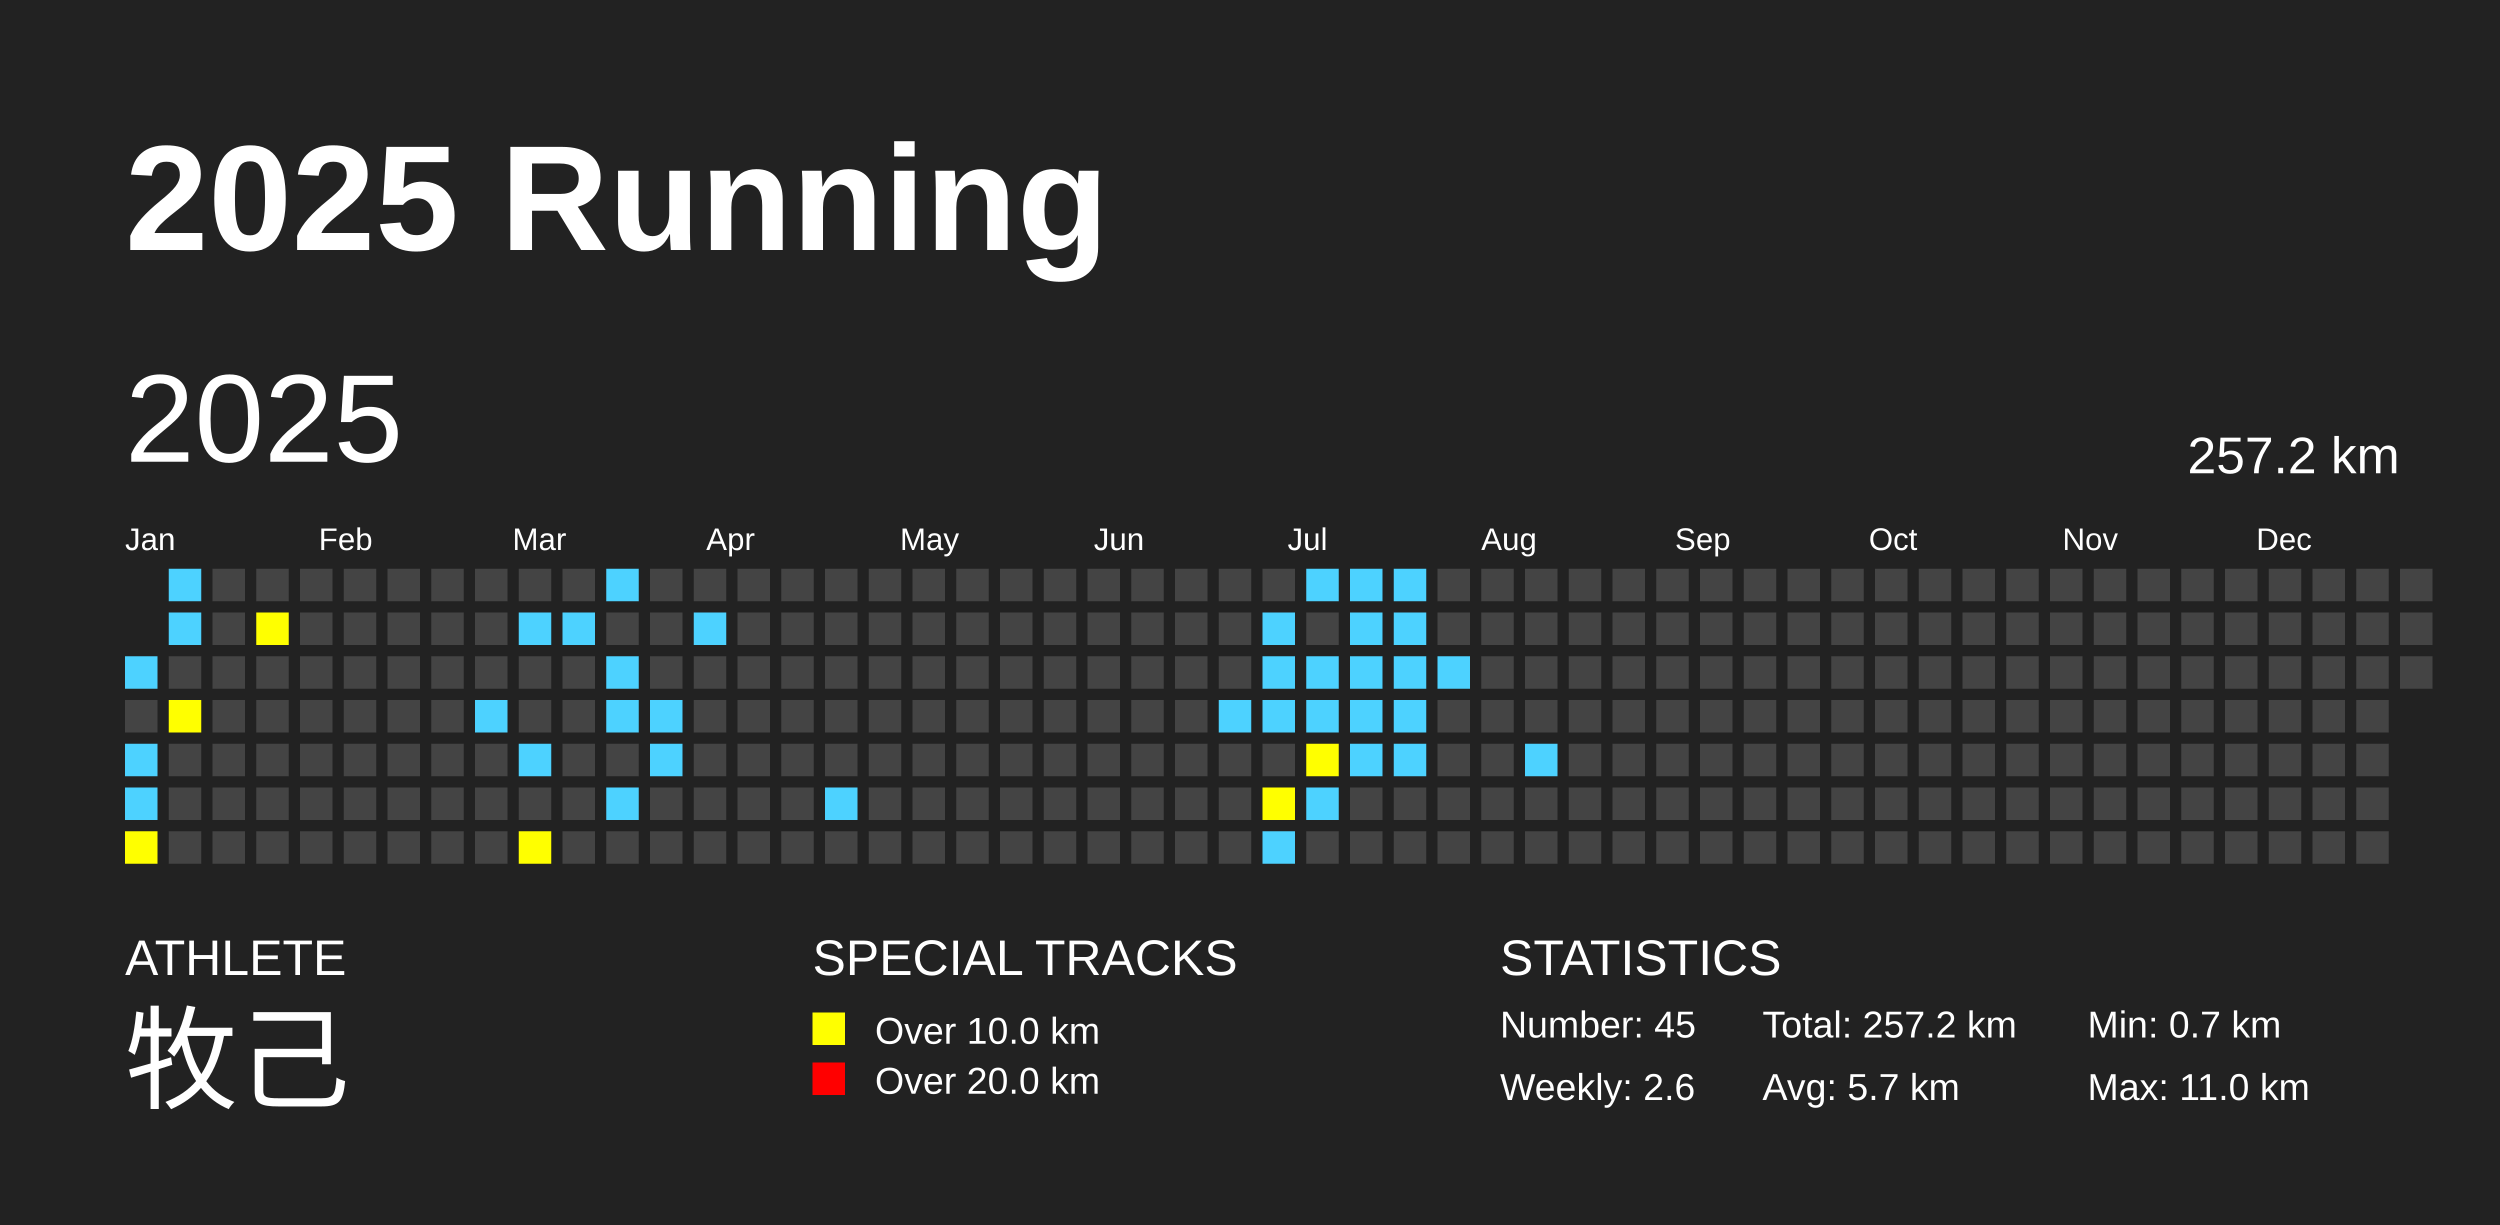
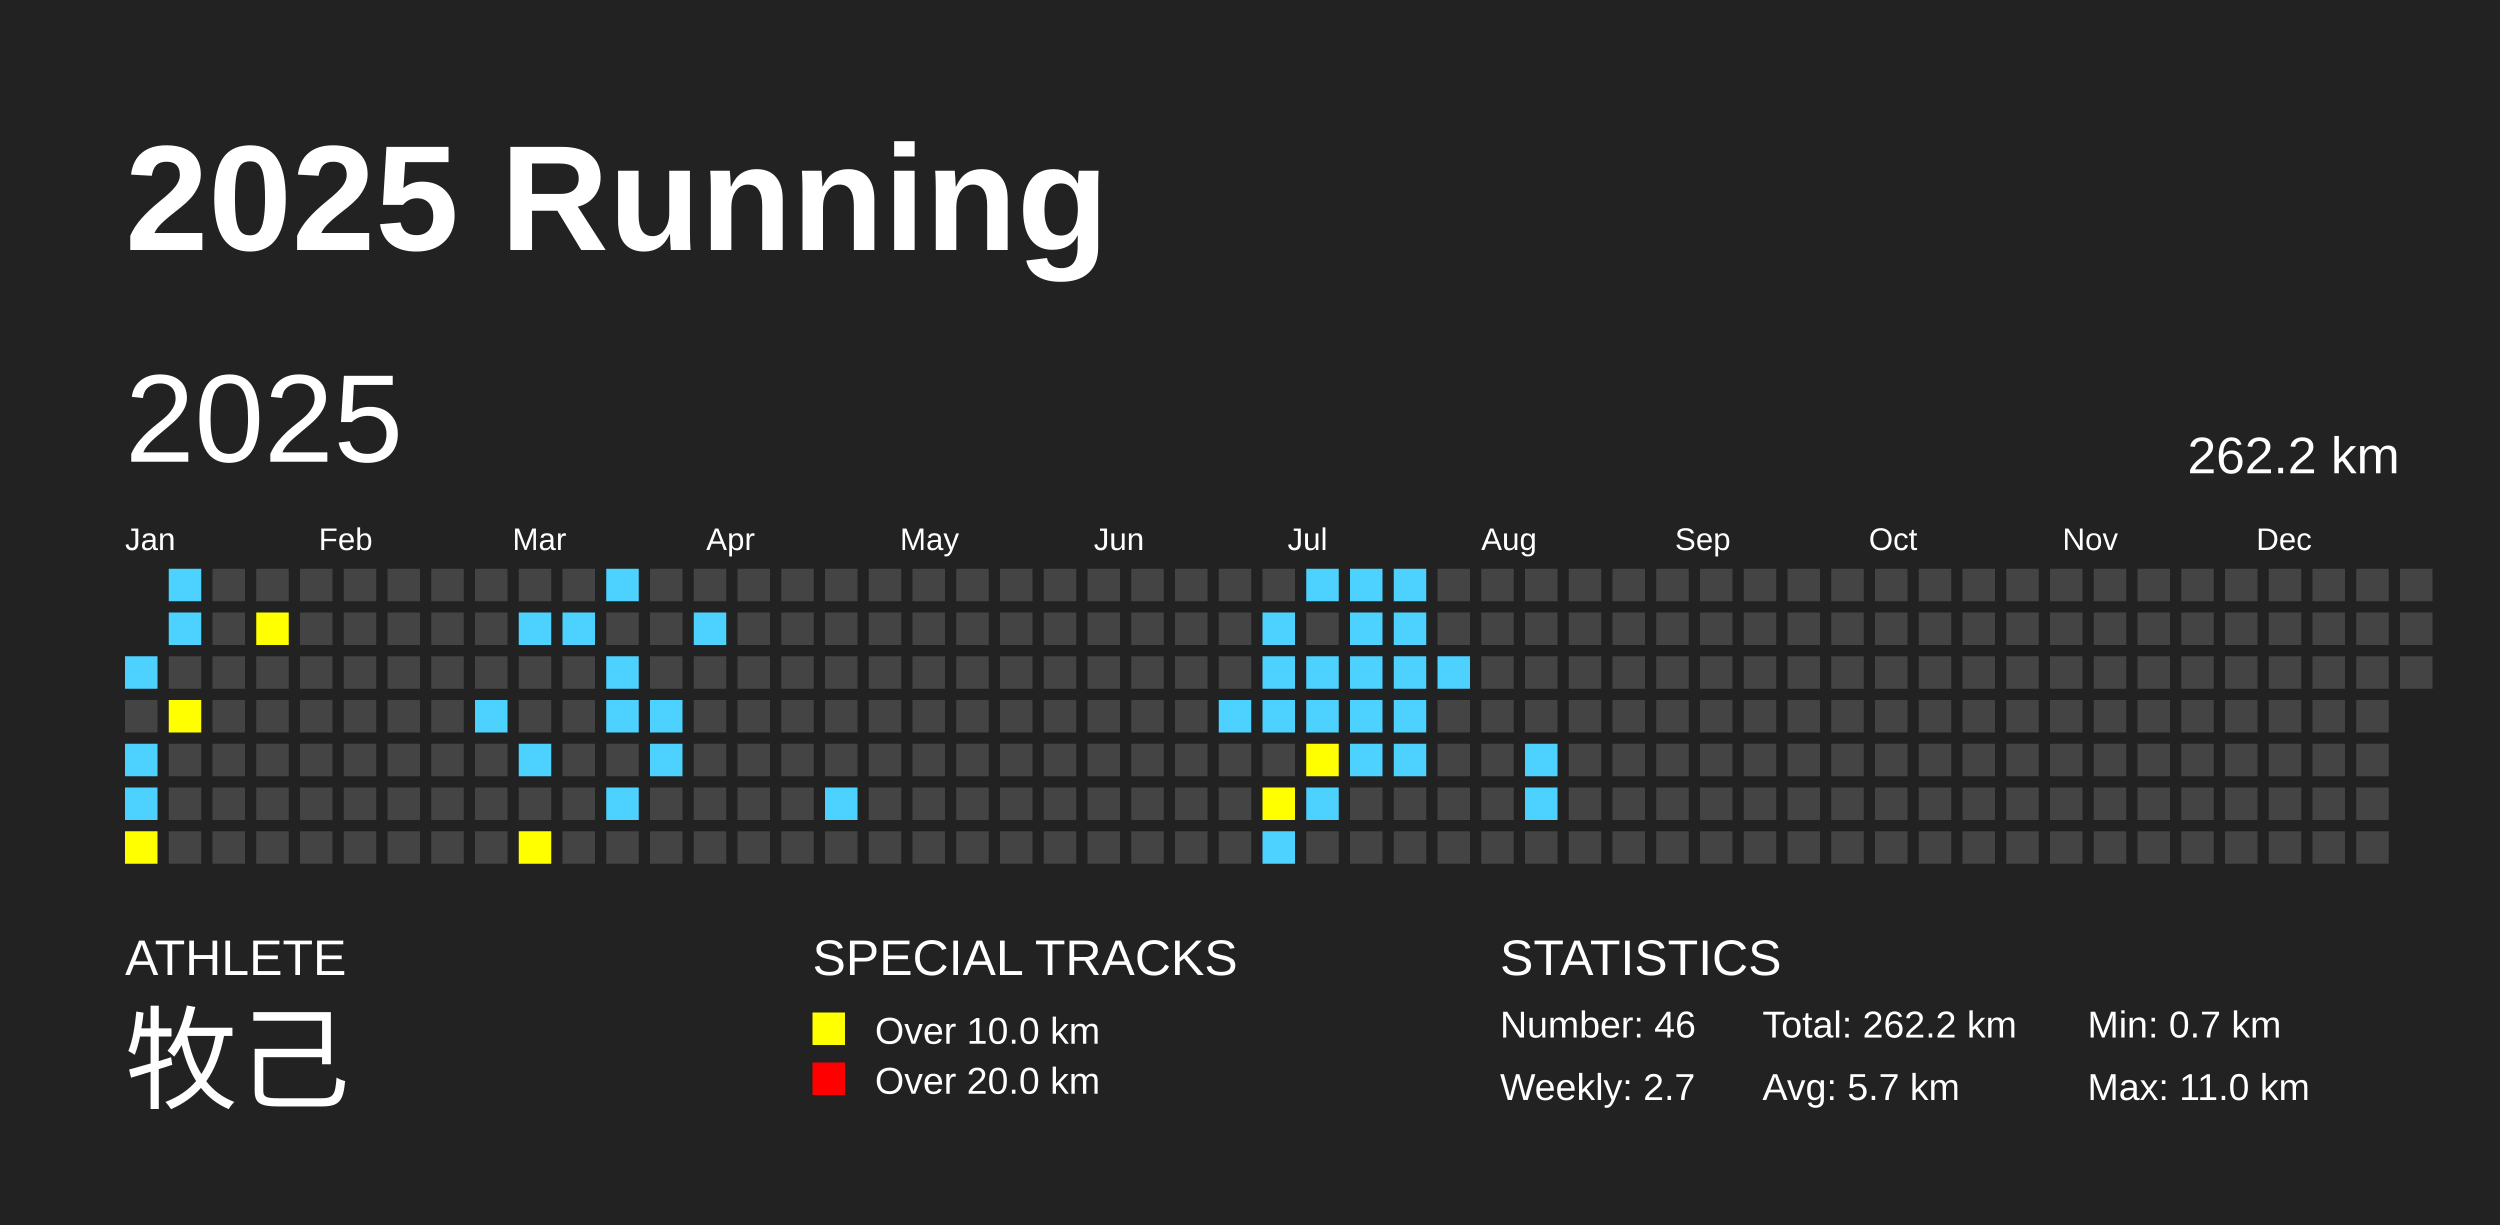
<svg xmlns="http://www.w3.org/2000/svg" baseProfile="full" height="98mm" version="1.1" viewBox="0,0,200,98" width="200mm">
  <defs />
  <rect fill="#222222" height="98" width="200" x="0" y="0" />
  <text fill="#FFFFFF" style="font-size:12px; font-family:Arial; font-weight:bold;" x="10" y="20">2025 Running</text>
  <text fill="#FFFFFF" style="font-size:4px; font-family:Arial" x="10" y="78">ATHLETE</text>
  <text fill="#FFFFFF" style="font-size:9px; font-family:Arial" x="10" y="88">牧己</text>
  <text fill="#FFFFFF" style="font-size:4px; font-family:Arial" x="65" y="78">SPECIAL TRACKS</text>
  <rect fill="yellow" height="2.6" width="2.6" x="65" y="81" />
  <text fill="#FFFFFF" style="font-size:3px; font-family:Arial" x="70" y="83.5">Over 10.0 km</text>
  <rect fill="red" height="2.6" width="2.6" x="65" y="85" />
  <text fill="#FFFFFF" style="font-size:3px; font-family:Arial" x="70" y="87.5">Over 20.0 km</text>
  <text fill="#FFFFFF" style="font-size:4px; font-family:Arial" x="120" y="78">STATISTICS</text>
-   <text fill="#FFFFFF" style="font-size:3px; font-family:Arial" x="120" y="83">Number: 45</text>
-   <text fill="#FFFFFF" style="font-size:3px; font-family:Arial" x="120" y="88">Weekly: 2.6</text>
-   <text fill="#FFFFFF" style="font-size:3px; font-family:Arial" x="141" y="83">Total: 257.2 km</text>
+   <text fill="#FFFFFF" style="font-size:3px; font-family:Arial" x="120" y="83">Number: 46</text>
+   <text fill="#FFFFFF" style="font-size:3px; font-family:Arial" x="120" y="88">Weekly: 2.7</text>
+   <text fill="#FFFFFF" style="font-size:3px; font-family:Arial" x="141" y="83">Total: 262.2 km</text>
  <text fill="#FFFFFF" style="font-size:3px; font-family:Arial" x="141" y="88">Avg: 5.7 km</text>
  <text fill="#FFFFFF" style="font-size:3px; font-family:Arial" x="167" y="83">Min: 0.7 km</text>
  <text fill="#FFFFFF" style="font-size:3px; font-family:Arial" x="167" y="88">Max: 11.0 km</text>
  <text dominant-baseline="hanging" fill="#FFFFFF" style="font-size:10.0px; font-family:Arial;" x="10" y="30">2025</text>
-   <text dominant-baseline="hanging" fill="#FFFFFF" style="font-size:4.125px; font-family:Arial;" x="175" y="35">257.2 km</text>
+   <text dominant-baseline="hanging" fill="#FFFFFF" style="font-size:4.125px; font-family:Arial;" x="175" y="35">262.2 km</text>
  <text fill="#FFFFFF" style="font-size:2.5px; font-family:Arial" x="10.0" y="44">Jan</text>
  <text fill="#FFFFFF" style="font-size:2.5px; font-family:Arial" x="25.5" y="44">Feb</text>
  <text fill="#FFFFFF" style="font-size:2.5px; font-family:Arial" x="41.0" y="44">Mar</text>
  <text fill="#FFFFFF" style="font-size:2.5px; font-family:Arial" x="56.5" y="44">Apr</text>
  <text fill="#FFFFFF" style="font-size:2.5px; font-family:Arial" x="72.0" y="44">May</text>
  <text fill="#FFFFFF" style="font-size:2.5px; font-family:Arial" x="87.5" y="44">Jun</text>
  <text fill="#FFFFFF" style="font-size:2.5px; font-family:Arial" x="103.0" y="44">Jul</text>
  <text fill="#FFFFFF" style="font-size:2.5px; font-family:Arial" x="118.5" y="44">Aug</text>
  <text fill="#FFFFFF" style="font-size:2.5px; font-family:Arial" x="134.0" y="44">Sep</text>
  <text fill="#FFFFFF" style="font-size:2.5px; font-family:Arial" x="149.5" y="44">Oct</text>
  <text fill="#FFFFFF" style="font-size:2.5px; font-family:Arial" x="165.0" y="44">Nov</text>
  <text fill="#FFFFFF" style="font-size:2.5px; font-family:Arial" x="180.5" y="44">Dec</text>
  <rect fill="#4DD2FF" height="2.6" width="2.6" x="10.0" y="52.5" />
  <rect fill="#444444" height="2.6" width="2.6" x="10.0" y="56.0" />
  <rect fill="#4DD2FF" height="2.6" width="2.6" x="10.0" y="59.5" />
  <rect fill="#4DD2FF" height="2.6" width="2.6" x="10.0" y="63.0" />
  <rect fill="yellow" height="2.6" width="2.6" x="10.0" y="66.5" />
  <rect fill="#4DD2FF" height="2.6" width="2.6" x="13.5" y="45.5" />
  <rect fill="#4DD2FF" height="2.6" width="2.6" x="13.5" y="49.0" />
  <rect fill="#444444" height="2.6" width="2.6" x="13.5" y="52.5" />
  <rect fill="yellow" height="2.6" width="2.6" x="13.5" y="56.0" />
  <rect fill="#444444" height="2.6" width="2.6" x="13.5" y="59.5" />
  <rect fill="#444444" height="2.6" width="2.6" x="13.5" y="63.0" />
  <rect fill="#444444" height="2.6" width="2.6" x="13.5" y="66.5" />
  <rect fill="#444444" height="2.6" width="2.6" x="17.0" y="45.5" />
  <rect fill="#444444" height="2.6" width="2.6" x="17.0" y="49.0" />
  <rect fill="#444444" height="2.6" width="2.6" x="17.0" y="52.5" />
  <rect fill="#444444" height="2.6" width="2.6" x="17.0" y="56.0" />
  <rect fill="#444444" height="2.6" width="2.6" x="17.0" y="59.5" />
  <rect fill="#444444" height="2.6" width="2.6" x="17.0" y="63.0" />
  <rect fill="#444444" height="2.6" width="2.6" x="17.0" y="66.5" />
  <rect fill="#444444" height="2.6" width="2.6" x="20.5" y="45.5" />
  <rect fill="yellow" height="2.6" width="2.6" x="20.5" y="49.0" />
  <rect fill="#444444" height="2.6" width="2.6" x="20.5" y="52.5" />
  <rect fill="#444444" height="2.6" width="2.6" x="20.5" y="56.0" />
  <rect fill="#444444" height="2.6" width="2.6" x="20.5" y="59.5" />
  <rect fill="#444444" height="2.6" width="2.6" x="20.5" y="63.0" />
  <rect fill="#444444" height="2.6" width="2.6" x="20.5" y="66.5" />
  <rect fill="#444444" height="2.6" width="2.6" x="24.0" y="45.5" />
  <rect fill="#444444" height="2.6" width="2.6" x="24.0" y="49.0" />
  <rect fill="#444444" height="2.6" width="2.6" x="24.0" y="52.5" />
  <rect fill="#444444" height="2.6" width="2.6" x="24.0" y="56.0" />
  <rect fill="#444444" height="2.6" width="2.6" x="24.0" y="59.5" />
  <rect fill="#444444" height="2.6" width="2.6" x="24.0" y="63.0" />
  <rect fill="#444444" height="2.6" width="2.6" x="24.0" y="66.5" />
  <rect fill="#444444" height="2.6" width="2.6" x="27.5" y="45.5" />
  <rect fill="#444444" height="2.6" width="2.6" x="27.5" y="49.0" />
  <rect fill="#444444" height="2.6" width="2.6" x="27.5" y="52.5" />
  <rect fill="#444444" height="2.6" width="2.6" x="27.5" y="56.0" />
  <rect fill="#444444" height="2.6" width="2.6" x="27.5" y="59.5" />
  <rect fill="#444444" height="2.6" width="2.6" x="27.5" y="63.0" />
  <rect fill="#444444" height="2.6" width="2.6" x="27.5" y="66.5" />
  <rect fill="#444444" height="2.6" width="2.6" x="31.0" y="45.5" />
  <rect fill="#444444" height="2.6" width="2.6" x="31.0" y="49.0" />
  <rect fill="#444444" height="2.6" width="2.6" x="31.0" y="52.5" />
  <rect fill="#444444" height="2.6" width="2.6" x="31.0" y="56.0" />
  <rect fill="#444444" height="2.6" width="2.6" x="31.0" y="59.5" />
  <rect fill="#444444" height="2.6" width="2.6" x="31.0" y="63.0" />
  <rect fill="#444444" height="2.6" width="2.6" x="31.0" y="66.5" />
  <rect fill="#444444" height="2.6" width="2.6" x="34.5" y="45.5" />
  <rect fill="#444444" height="2.6" width="2.6" x="34.5" y="49.0" />
  <rect fill="#444444" height="2.6" width="2.6" x="34.5" y="52.5" />
  <rect fill="#444444" height="2.6" width="2.6" x="34.5" y="56.0" />
  <rect fill="#444444" height="2.6" width="2.6" x="34.5" y="59.5" />
  <rect fill="#444444" height="2.6" width="2.6" x="34.5" y="63.0" />
  <rect fill="#444444" height="2.6" width="2.6" x="34.5" y="66.5" />
  <rect fill="#444444" height="2.6" width="2.6" x="38.0" y="45.5" />
  <rect fill="#444444" height="2.6" width="2.6" x="38.0" y="49.0" />
  <rect fill="#444444" height="2.6" width="2.6" x="38.0" y="52.5" />
  <rect fill="#4DD2FF" height="2.6" width="2.6" x="38.0" y="56.0" />
  <rect fill="#444444" height="2.6" width="2.6" x="38.0" y="59.5" />
  <rect fill="#444444" height="2.6" width="2.6" x="38.0" y="63.0" />
  <rect fill="#444444" height="2.6" width="2.6" x="38.0" y="66.5" />
  <rect fill="#444444" height="2.6" width="2.6" x="41.5" y="45.5" />
  <rect fill="#4DD2FF" height="2.6" width="2.6" x="41.5" y="49.0" />
  <rect fill="#444444" height="2.6" width="2.6" x="41.5" y="52.5" />
  <rect fill="#444444" height="2.6" width="2.6" x="41.5" y="56.0" />
  <rect fill="#4DD2FF" height="2.6" width="2.6" x="41.5" y="59.5" />
  <rect fill="#444444" height="2.6" width="2.6" x="41.5" y="63.0" />
  <rect fill="yellow" height="2.6" width="2.6" x="41.5" y="66.5" />
  <rect fill="#444444" height="2.6" width="2.6" x="45.0" y="45.5" />
  <rect fill="#4DD2FF" height="2.6" width="2.6" x="45.0" y="49.0" />
  <rect fill="#444444" height="2.6" width="2.6" x="45.0" y="52.5" />
  <rect fill="#444444" height="2.6" width="2.6" x="45.0" y="56.0" />
  <rect fill="#444444" height="2.6" width="2.6" x="45.0" y="59.5" />
  <rect fill="#444444" height="2.6" width="2.6" x="45.0" y="63.0" />
  <rect fill="#444444" height="2.6" width="2.6" x="45.0" y="66.5" />
  <rect fill="#4DD2FF" height="2.6" width="2.6" x="48.5" y="45.5" />
  <rect fill="#444444" height="2.6" width="2.6" x="48.5" y="49.0" />
  <rect fill="#4DD2FF" height="2.6" width="2.6" x="48.5" y="52.5" />
  <rect fill="#4DD2FF" height="2.6" width="2.6" x="48.5" y="56.0" />
  <rect fill="#444444" height="2.6" width="2.6" x="48.5" y="59.5" />
  <rect fill="#4DD2FF" height="2.6" width="2.6" x="48.5" y="63.0" />
  <rect fill="#444444" height="2.6" width="2.6" x="48.5" y="66.5" />
  <rect fill="#444444" height="2.6" width="2.6" x="52.0" y="45.5" />
  <rect fill="#444444" height="2.6" width="2.6" x="52.0" y="49.0" />
  <rect fill="#444444" height="2.6" width="2.6" x="52.0" y="52.5" />
  <rect fill="#4DD2FF" height="2.6" width="2.6" x="52.0" y="56.0" />
  <rect fill="#4DD2FF" height="2.6" width="2.6" x="52.0" y="59.5" />
  <rect fill="#444444" height="2.6" width="2.6" x="52.0" y="63.0" />
  <rect fill="#444444" height="2.6" width="2.6" x="52.0" y="66.5" />
  <rect fill="#444444" height="2.6" width="2.6" x="55.5" y="45.5" />
  <rect fill="#4DD2FF" height="2.6" width="2.6" x="55.5" y="49.0" />
  <rect fill="#444444" height="2.6" width="2.6" x="55.5" y="52.5" />
  <rect fill="#444444" height="2.6" width="2.6" x="55.5" y="56.0" />
  <rect fill="#444444" height="2.6" width="2.6" x="55.5" y="59.5" />
  <rect fill="#444444" height="2.6" width="2.6" x="55.5" y="63.0" />
  <rect fill="#444444" height="2.6" width="2.6" x="55.5" y="66.5" />
  <rect fill="#444444" height="2.6" width="2.6" x="59.0" y="45.5" />
  <rect fill="#444444" height="2.6" width="2.6" x="59.0" y="49.0" />
  <rect fill="#444444" height="2.6" width="2.6" x="59.0" y="52.5" />
  <rect fill="#444444" height="2.6" width="2.6" x="59.0" y="56.0" />
  <rect fill="#444444" height="2.6" width="2.6" x="59.0" y="59.5" />
  <rect fill="#444444" height="2.6" width="2.6" x="59.0" y="63.0" />
  <rect fill="#444444" height="2.6" width="2.6" x="59.0" y="66.5" />
  <rect fill="#444444" height="2.6" width="2.6" x="62.5" y="45.5" />
  <rect fill="#444444" height="2.6" width="2.6" x="62.5" y="49.0" />
  <rect fill="#444444" height="2.6" width="2.6" x="62.5" y="52.5" />
  <rect fill="#444444" height="2.6" width="2.6" x="62.5" y="56.0" />
  <rect fill="#444444" height="2.6" width="2.6" x="62.5" y="59.5" />
  <rect fill="#444444" height="2.6" width="2.6" x="62.5" y="63.0" />
  <rect fill="#444444" height="2.6" width="2.6" x="62.5" y="66.5" />
  <rect fill="#444444" height="2.6" width="2.6" x="66.0" y="45.5" />
  <rect fill="#444444" height="2.6" width="2.6" x="66.0" y="49.0" />
  <rect fill="#444444" height="2.6" width="2.6" x="66.0" y="52.5" />
  <rect fill="#444444" height="2.6" width="2.6" x="66.0" y="56.0" />
  <rect fill="#444444" height="2.6" width="2.6" x="66.0" y="59.5" />
  <rect fill="#4DD2FF" height="2.6" width="2.6" x="66.0" y="63.0" />
  <rect fill="#444444" height="2.6" width="2.6" x="66.0" y="66.5" />
  <rect fill="#444444" height="2.6" width="2.6" x="69.5" y="45.5" />
  <rect fill="#444444" height="2.6" width="2.6" x="69.5" y="49.0" />
  <rect fill="#444444" height="2.6" width="2.6" x="69.5" y="52.5" />
  <rect fill="#444444" height="2.6" width="2.6" x="69.5" y="56.0" />
  <rect fill="#444444" height="2.6" width="2.6" x="69.5" y="59.5" />
  <rect fill="#444444" height="2.6" width="2.6" x="69.5" y="63.0" />
  <rect fill="#444444" height="2.6" width="2.6" x="69.5" y="66.5" />
  <rect fill="#444444" height="2.6" width="2.6" x="73.0" y="45.5" />
  <rect fill="#444444" height="2.6" width="2.6" x="73.0" y="49.0" />
  <rect fill="#444444" height="2.6" width="2.6" x="73.0" y="52.5" />
  <rect fill="#444444" height="2.6" width="2.6" x="73.0" y="56.0" />
  <rect fill="#444444" height="2.6" width="2.6" x="73.0" y="59.5" />
  <rect fill="#444444" height="2.6" width="2.6" x="73.0" y="63.0" />
  <rect fill="#444444" height="2.6" width="2.6" x="73.0" y="66.5" />
  <rect fill="#444444" height="2.6" width="2.6" x="76.5" y="45.5" />
  <rect fill="#444444" height="2.6" width="2.6" x="76.5" y="49.0" />
  <rect fill="#444444" height="2.6" width="2.6" x="76.5" y="52.5" />
  <rect fill="#444444" height="2.6" width="2.6" x="76.5" y="56.0" />
  <rect fill="#444444" height="2.6" width="2.6" x="76.5" y="59.5" />
  <rect fill="#444444" height="2.6" width="2.6" x="76.5" y="63.0" />
  <rect fill="#444444" height="2.6" width="2.6" x="76.5" y="66.5" />
  <rect fill="#444444" height="2.6" width="2.6" x="80.0" y="45.5" />
  <rect fill="#444444" height="2.6" width="2.6" x="80.0" y="49.0" />
  <rect fill="#444444" height="2.6" width="2.6" x="80.0" y="52.5" />
  <rect fill="#444444" height="2.6" width="2.6" x="80.0" y="56.0" />
  <rect fill="#444444" height="2.6" width="2.6" x="80.0" y="59.5" />
  <rect fill="#444444" height="2.6" width="2.6" x="80.0" y="63.0" />
  <rect fill="#444444" height="2.6" width="2.6" x="80.0" y="66.5" />
  <rect fill="#444444" height="2.6" width="2.6" x="83.5" y="45.5" />
  <rect fill="#444444" height="2.6" width="2.6" x="83.5" y="49.0" />
  <rect fill="#444444" height="2.6" width="2.6" x="83.5" y="52.5" />
  <rect fill="#444444" height="2.6" width="2.6" x="83.5" y="56.0" />
  <rect fill="#444444" height="2.6" width="2.6" x="83.5" y="59.5" />
  <rect fill="#444444" height="2.6" width="2.6" x="83.5" y="63.0" />
  <rect fill="#444444" height="2.6" width="2.6" x="83.5" y="66.5" />
  <rect fill="#444444" height="2.6" width="2.6" x="87.0" y="45.5" />
  <rect fill="#444444" height="2.6" width="2.6" x="87.0" y="49.0" />
  <rect fill="#444444" height="2.6" width="2.6" x="87.0" y="52.5" />
  <rect fill="#444444" height="2.6" width="2.6" x="87.0" y="56.0" />
  <rect fill="#444444" height="2.6" width="2.6" x="87.0" y="59.5" />
  <rect fill="#444444" height="2.6" width="2.6" x="87.0" y="63.0" />
  <rect fill="#444444" height="2.6" width="2.6" x="87.0" y="66.5" />
  <rect fill="#444444" height="2.6" width="2.6" x="90.5" y="45.5" />
  <rect fill="#444444" height="2.6" width="2.6" x="90.5" y="49.0" />
  <rect fill="#444444" height="2.6" width="2.6" x="90.5" y="52.5" />
  <rect fill="#444444" height="2.6" width="2.6" x="90.5" y="56.0" />
  <rect fill="#444444" height="2.6" width="2.6" x="90.5" y="59.5" />
  <rect fill="#444444" height="2.6" width="2.6" x="90.5" y="63.0" />
  <rect fill="#444444" height="2.6" width="2.6" x="90.5" y="66.5" />
  <rect fill="#444444" height="2.6" width="2.6" x="94.0" y="45.5" />
  <rect fill="#444444" height="2.6" width="2.6" x="94.0" y="49.0" />
  <rect fill="#444444" height="2.6" width="2.6" x="94.0" y="52.5" />
  <rect fill="#444444" height="2.6" width="2.6" x="94.0" y="56.0" />
  <rect fill="#444444" height="2.6" width="2.6" x="94.0" y="59.5" />
  <rect fill="#444444" height="2.6" width="2.6" x="94.0" y="63.0" />
  <rect fill="#444444" height="2.6" width="2.6" x="94.0" y="66.5" />
  <rect fill="#444444" height="2.6" width="2.6" x="97.5" y="45.5" />
  <rect fill="#444444" height="2.6" width="2.6" x="97.5" y="49.0" />
  <rect fill="#444444" height="2.6" width="2.6" x="97.5" y="52.5" />
  <rect fill="#4DD2FF" height="2.6" width="2.6" x="97.5" y="56.0" />
  <rect fill="#444444" height="2.6" width="2.6" x="97.5" y="59.5" />
  <rect fill="#444444" height="2.6" width="2.6" x="97.5" y="63.0" />
  <rect fill="#444444" height="2.6" width="2.6" x="97.5" y="66.5" />
  <rect fill="#444444" height="2.6" width="2.6" x="101.0" y="45.5" />
  <rect fill="#4DD2FF" height="2.6" width="2.6" x="101.0" y="49.0" />
  <rect fill="#4DD2FF" height="2.6" width="2.6" x="101.0" y="52.5" />
  <rect fill="#4DD2FF" height="2.6" width="2.6" x="101.0" y="56.0" />
  <rect fill="#444444" height="2.6" width="2.6" x="101.0" y="59.5" />
  <rect fill="yellow" height="2.6" width="2.6" x="101.0" y="63.0" />
  <rect fill="#4DD2FF" height="2.6" width="2.6" x="101.0" y="66.5" />
  <rect fill="#4DD2FF" height="2.6" width="2.6" x="104.5" y="45.5" />
  <rect fill="#444444" height="2.6" width="2.6" x="104.5" y="49.0" />
  <rect fill="#4DD2FF" height="2.6" width="2.6" x="104.5" y="52.5" />
  <rect fill="#4DD2FF" height="2.6" width="2.6" x="104.5" y="56.0" />
  <rect fill="yellow" height="2.6" width="2.6" x="104.5" y="59.5" />
  <rect fill="#4DD2FF" height="2.6" width="2.6" x="104.5" y="63.0" />
  <rect fill="#444444" height="2.6" width="2.6" x="104.5" y="66.5" />
  <rect fill="#4DD2FF" height="2.6" width="2.6" x="108.0" y="45.5" />
  <rect fill="#4DD2FF" height="2.6" width="2.6" x="108.0" y="49.0" />
  <rect fill="#4DD2FF" height="2.6" width="2.6" x="108.0" y="52.5" />
  <rect fill="#4DD2FF" height="2.6" width="2.6" x="108.0" y="56.0" />
  <rect fill="#4DD2FF" height="2.6" width="2.6" x="108.0" y="59.5" />
  <rect fill="#444444" height="2.6" width="2.6" x="108.0" y="63.0" />
  <rect fill="#444444" height="2.6" width="2.6" x="108.0" y="66.5" />
  <rect fill="#4DD2FF" height="2.6" width="2.6" x="111.5" y="45.5" />
  <rect fill="#4DD2FF" height="2.6" width="2.6" x="111.5" y="49.0" />
  <rect fill="#4DD2FF" height="2.6" width="2.6" x="111.5" y="52.5" />
  <rect fill="#4DD2FF" height="2.6" width="2.6" x="111.5" y="56.0" />
  <rect fill="#4DD2FF" height="2.6" width="2.6" x="111.5" y="59.5" />
  <rect fill="#444444" height="2.6" width="2.6" x="111.5" y="63.0" />
  <rect fill="#444444" height="2.6" width="2.6" x="111.5" y="66.5" />
  <rect fill="#444444" height="2.6" width="2.6" x="115.0" y="45.5" />
  <rect fill="#444444" height="2.6" width="2.6" x="115.0" y="49.0" />
  <rect fill="#4DD2FF" height="2.6" width="2.6" x="115.0" y="52.5" />
  <rect fill="#444444" height="2.6" width="2.6" x="115.0" y="56.0" />
  <rect fill="#444444" height="2.6" width="2.6" x="115.0" y="59.5" />
  <rect fill="#444444" height="2.6" width="2.6" x="115.0" y="63.0" />
  <rect fill="#444444" height="2.6" width="2.6" x="115.0" y="66.5" />
  <rect fill="#444444" height="2.6" width="2.6" x="118.5" y="45.5" />
  <rect fill="#444444" height="2.6" width="2.6" x="118.5" y="49.0" />
  <rect fill="#444444" height="2.6" width="2.6" x="118.5" y="52.5" />
  <rect fill="#444444" height="2.6" width="2.6" x="118.5" y="56.0" />
  <rect fill="#444444" height="2.6" width="2.6" x="118.5" y="59.5" />
  <rect fill="#444444" height="2.6" width="2.6" x="118.5" y="63.0" />
  <rect fill="#444444" height="2.6" width="2.6" x="118.5" y="66.5" />
  <rect fill="#444444" height="2.6" width="2.6" x="122.0" y="45.5" />
  <rect fill="#444444" height="2.6" width="2.6" x="122.0" y="49.0" />
  <rect fill="#444444" height="2.6" width="2.6" x="122.0" y="52.5" />
  <rect fill="#444444" height="2.6" width="2.6" x="122.0" y="56.0" />
  <rect fill="#4DD2FF" height="2.6" width="2.6" x="122.0" y="59.5" />
-   <rect fill="#444444" height="2.6" width="2.6" x="122.0" y="63.0" />
+   <rect fill="#4DD2FF" height="2.6" width="2.6" x="122.0" y="63.0" />
  <rect fill="#444444" height="2.6" width="2.6" x="122.0" y="66.5" />
  <rect fill="#444444" height="2.6" width="2.6" x="125.5" y="45.5" />
  <rect fill="#444444" height="2.6" width="2.6" x="125.5" y="49.0" />
  <rect fill="#444444" height="2.6" width="2.6" x="125.5" y="52.5" />
  <rect fill="#444444" height="2.6" width="2.6" x="125.5" y="56.0" />
  <rect fill="#444444" height="2.6" width="2.6" x="125.5" y="59.5" />
  <rect fill="#444444" height="2.6" width="2.6" x="125.5" y="63.0" />
  <rect fill="#444444" height="2.6" width="2.6" x="125.5" y="66.5" />
  <rect fill="#444444" height="2.6" width="2.6" x="129.0" y="45.5" />
  <rect fill="#444444" height="2.6" width="2.6" x="129.0" y="49.0" />
  <rect fill="#444444" height="2.6" width="2.6" x="129.0" y="52.5" />
  <rect fill="#444444" height="2.6" width="2.6" x="129.0" y="56.0" />
  <rect fill="#444444" height="2.6" width="2.6" x="129.0" y="59.5" />
  <rect fill="#444444" height="2.6" width="2.6" x="129.0" y="63.0" />
  <rect fill="#444444" height="2.6" width="2.6" x="129.0" y="66.5" />
  <rect fill="#444444" height="2.6" width="2.6" x="132.5" y="45.5" />
  <rect fill="#444444" height="2.6" width="2.6" x="132.5" y="49.0" />
  <rect fill="#444444" height="2.6" width="2.6" x="132.5" y="52.5" />
  <rect fill="#444444" height="2.6" width="2.6" x="132.5" y="56.0" />
  <rect fill="#444444" height="2.6" width="2.6" x="132.5" y="59.5" />
  <rect fill="#444444" height="2.6" width="2.6" x="132.5" y="63.0" />
  <rect fill="#444444" height="2.6" width="2.6" x="132.5" y="66.5" />
  <rect fill="#444444" height="2.6" width="2.6" x="136.0" y="45.5" />
  <rect fill="#444444" height="2.6" width="2.6" x="136.0" y="49.0" />
  <rect fill="#444444" height="2.6" width="2.6" x="136.0" y="52.5" />
  <rect fill="#444444" height="2.6" width="2.6" x="136.0" y="56.0" />
  <rect fill="#444444" height="2.6" width="2.6" x="136.0" y="59.5" />
  <rect fill="#444444" height="2.6" width="2.6" x="136.0" y="63.0" />
  <rect fill="#444444" height="2.6" width="2.6" x="136.0" y="66.5" />
  <rect fill="#444444" height="2.6" width="2.6" x="139.5" y="45.5" />
  <rect fill="#444444" height="2.6" width="2.6" x="139.5" y="49.0" />
  <rect fill="#444444" height="2.6" width="2.6" x="139.5" y="52.5" />
  <rect fill="#444444" height="2.6" width="2.6" x="139.5" y="56.0" />
  <rect fill="#444444" height="2.6" width="2.6" x="139.5" y="59.5" />
  <rect fill="#444444" height="2.6" width="2.6" x="139.5" y="63.0" />
  <rect fill="#444444" height="2.6" width="2.6" x="139.5" y="66.5" />
  <rect fill="#444444" height="2.6" width="2.6" x="143.0" y="45.5" />
  <rect fill="#444444" height="2.6" width="2.6" x="143.0" y="49.0" />
  <rect fill="#444444" height="2.6" width="2.6" x="143.0" y="52.5" />
  <rect fill="#444444" height="2.6" width="2.6" x="143.0" y="56.0" />
  <rect fill="#444444" height="2.6" width="2.6" x="143.0" y="59.5" />
  <rect fill="#444444" height="2.6" width="2.6" x="143.0" y="63.0" />
  <rect fill="#444444" height="2.6" width="2.6" x="143.0" y="66.5" />
  <rect fill="#444444" height="2.6" width="2.6" x="146.5" y="45.5" />
  <rect fill="#444444" height="2.6" width="2.6" x="146.5" y="49.0" />
  <rect fill="#444444" height="2.6" width="2.6" x="146.5" y="52.5" />
  <rect fill="#444444" height="2.6" width="2.6" x="146.5" y="56.0" />
  <rect fill="#444444" height="2.6" width="2.6" x="146.5" y="59.5" />
  <rect fill="#444444" height="2.6" width="2.6" x="146.5" y="63.0" />
  <rect fill="#444444" height="2.6" width="2.6" x="146.5" y="66.5" />
  <rect fill="#444444" height="2.6" width="2.6" x="150.0" y="45.5" />
  <rect fill="#444444" height="2.6" width="2.6" x="150.0" y="49.0" />
  <rect fill="#444444" height="2.6" width="2.6" x="150.0" y="52.5" />
  <rect fill="#444444" height="2.6" width="2.6" x="150.0" y="56.0" />
  <rect fill="#444444" height="2.6" width="2.6" x="150.0" y="59.5" />
  <rect fill="#444444" height="2.6" width="2.6" x="150.0" y="63.0" />
  <rect fill="#444444" height="2.6" width="2.6" x="150.0" y="66.5" />
  <rect fill="#444444" height="2.6" width="2.6" x="153.5" y="45.5" />
  <rect fill="#444444" height="2.6" width="2.6" x="153.5" y="49.0" />
  <rect fill="#444444" height="2.6" width="2.6" x="153.5" y="52.5" />
  <rect fill="#444444" height="2.6" width="2.6" x="153.5" y="56.0" />
  <rect fill="#444444" height="2.6" width="2.6" x="153.5" y="59.5" />
  <rect fill="#444444" height="2.6" width="2.6" x="153.5" y="63.0" />
  <rect fill="#444444" height="2.6" width="2.6" x="153.5" y="66.5" />
  <rect fill="#444444" height="2.6" width="2.6" x="157.0" y="45.5" />
  <rect fill="#444444" height="2.6" width="2.6" x="157.0" y="49.0" />
  <rect fill="#444444" height="2.6" width="2.6" x="157.0" y="52.5" />
  <rect fill="#444444" height="2.6" width="2.6" x="157.0" y="56.0" />
  <rect fill="#444444" height="2.6" width="2.6" x="157.0" y="59.5" />
  <rect fill="#444444" height="2.6" width="2.6" x="157.0" y="63.0" />
  <rect fill="#444444" height="2.6" width="2.6" x="157.0" y="66.5" />
  <rect fill="#444444" height="2.6" width="2.6" x="160.5" y="45.5" />
  <rect fill="#444444" height="2.6" width="2.6" x="160.5" y="49.0" />
  <rect fill="#444444" height="2.6" width="2.6" x="160.5" y="52.5" />
  <rect fill="#444444" height="2.6" width="2.6" x="160.5" y="56.0" />
  <rect fill="#444444" height="2.6" width="2.6" x="160.5" y="59.5" />
  <rect fill="#444444" height="2.6" width="2.6" x="160.5" y="63.0" />
  <rect fill="#444444" height="2.6" width="2.6" x="160.5" y="66.5" />
  <rect fill="#444444" height="2.6" width="2.6" x="164.0" y="45.5" />
  <rect fill="#444444" height="2.6" width="2.6" x="164.0" y="49.0" />
  <rect fill="#444444" height="2.6" width="2.6" x="164.0" y="52.5" />
  <rect fill="#444444" height="2.6" width="2.6" x="164.0" y="56.0" />
  <rect fill="#444444" height="2.6" width="2.6" x="164.0" y="59.5" />
  <rect fill="#444444" height="2.6" width="2.6" x="164.0" y="63.0" />
  <rect fill="#444444" height="2.6" width="2.6" x="164.0" y="66.5" />
  <rect fill="#444444" height="2.6" width="2.6" x="167.5" y="45.5" />
  <rect fill="#444444" height="2.6" width="2.6" x="167.5" y="49.0" />
  <rect fill="#444444" height="2.6" width="2.6" x="167.5" y="52.5" />
  <rect fill="#444444" height="2.6" width="2.6" x="167.5" y="56.0" />
  <rect fill="#444444" height="2.6" width="2.6" x="167.5" y="59.5" />
  <rect fill="#444444" height="2.6" width="2.6" x="167.5" y="63.0" />
  <rect fill="#444444" height="2.6" width="2.6" x="167.5" y="66.5" />
  <rect fill="#444444" height="2.6" width="2.6" x="171.0" y="45.5" />
  <rect fill="#444444" height="2.6" width="2.6" x="171.0" y="49.0" />
  <rect fill="#444444" height="2.6" width="2.6" x="171.0" y="52.5" />
  <rect fill="#444444" height="2.6" width="2.6" x="171.0" y="56.0" />
  <rect fill="#444444" height="2.6" width="2.6" x="171.0" y="59.5" />
  <rect fill="#444444" height="2.6" width="2.6" x="171.0" y="63.0" />
  <rect fill="#444444" height="2.6" width="2.6" x="171.0" y="66.5" />
  <rect fill="#444444" height="2.6" width="2.6" x="174.5" y="45.5" />
  <rect fill="#444444" height="2.6" width="2.6" x="174.5" y="49.0" />
  <rect fill="#444444" height="2.6" width="2.6" x="174.5" y="52.5" />
  <rect fill="#444444" height="2.6" width="2.6" x="174.5" y="56.0" />
  <rect fill="#444444" height="2.6" width="2.6" x="174.5" y="59.5" />
  <rect fill="#444444" height="2.6" width="2.6" x="174.5" y="63.0" />
  <rect fill="#444444" height="2.6" width="2.6" x="174.5" y="66.5" />
  <rect fill="#444444" height="2.6" width="2.6" x="178.0" y="45.5" />
  <rect fill="#444444" height="2.6" width="2.6" x="178.0" y="49.0" />
  <rect fill="#444444" height="2.6" width="2.6" x="178.0" y="52.5" />
  <rect fill="#444444" height="2.6" width="2.6" x="178.0" y="56.0" />
  <rect fill="#444444" height="2.6" width="2.6" x="178.0" y="59.5" />
  <rect fill="#444444" height="2.6" width="2.6" x="178.0" y="63.0" />
  <rect fill="#444444" height="2.6" width="2.6" x="178.0" y="66.5" />
  <rect fill="#444444" height="2.6" width="2.6" x="181.5" y="45.5" />
  <rect fill="#444444" height="2.6" width="2.6" x="181.5" y="49.0" />
  <rect fill="#444444" height="2.6" width="2.6" x="181.5" y="52.5" />
  <rect fill="#444444" height="2.6" width="2.6" x="181.5" y="56.0" />
  <rect fill="#444444" height="2.6" width="2.6" x="181.5" y="59.5" />
  <rect fill="#444444" height="2.6" width="2.6" x="181.5" y="63.0" />
  <rect fill="#444444" height="2.6" width="2.6" x="181.5" y="66.5" />
  <rect fill="#444444" height="2.6" width="2.6" x="185.0" y="45.5" />
  <rect fill="#444444" height="2.6" width="2.6" x="185.0" y="49.0" />
  <rect fill="#444444" height="2.6" width="2.6" x="185.0" y="52.5" />
  <rect fill="#444444" height="2.6" width="2.6" x="185.0" y="56.0" />
  <rect fill="#444444" height="2.6" width="2.6" x="185.0" y="59.5" />
  <rect fill="#444444" height="2.6" width="2.6" x="185.0" y="63.0" />
  <rect fill="#444444" height="2.6" width="2.6" x="185.0" y="66.5" />
  <rect fill="#444444" height="2.6" width="2.6" x="188.5" y="45.5" />
  <rect fill="#444444" height="2.6" width="2.6" x="188.5" y="49.0" />
  <rect fill="#444444" height="2.6" width="2.6" x="188.5" y="52.5" />
  <rect fill="#444444" height="2.6" width="2.6" x="188.5" y="56.0" />
  <rect fill="#444444" height="2.6" width="2.6" x="188.5" y="59.5" />
  <rect fill="#444444" height="2.6" width="2.6" x="188.5" y="63.0" />
  <rect fill="#444444" height="2.6" width="2.6" x="188.5" y="66.5" />
  <rect fill="#444444" height="2.6" width="2.6" x="192.0" y="45.5" />
  <rect fill="#444444" height="2.6" width="2.6" x="192.0" y="49.0" />
  <rect fill="#444444" height="2.6" width="2.6" x="192.0" y="52.5" />
</svg>
